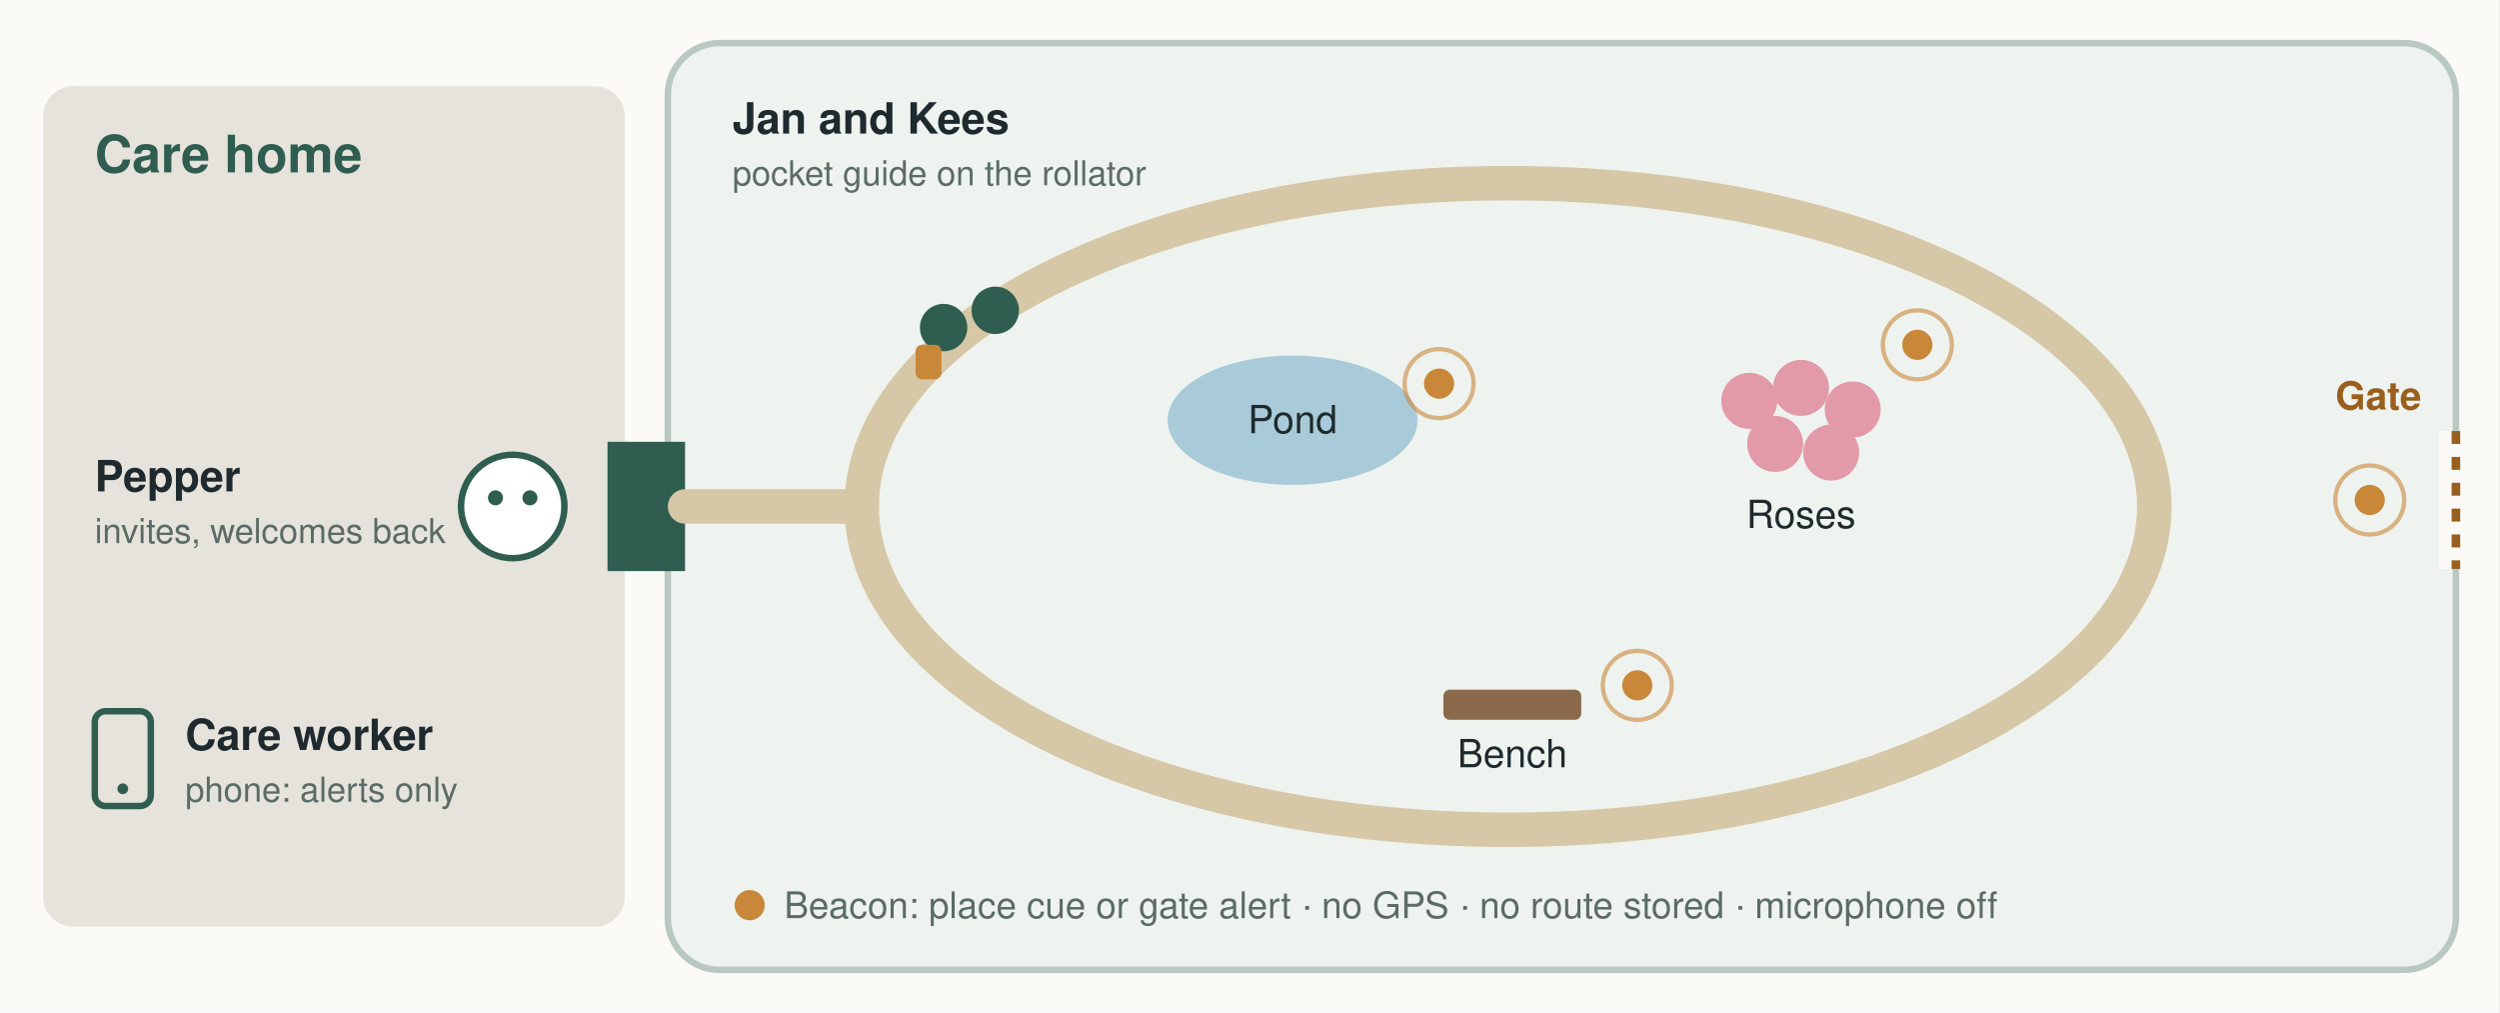
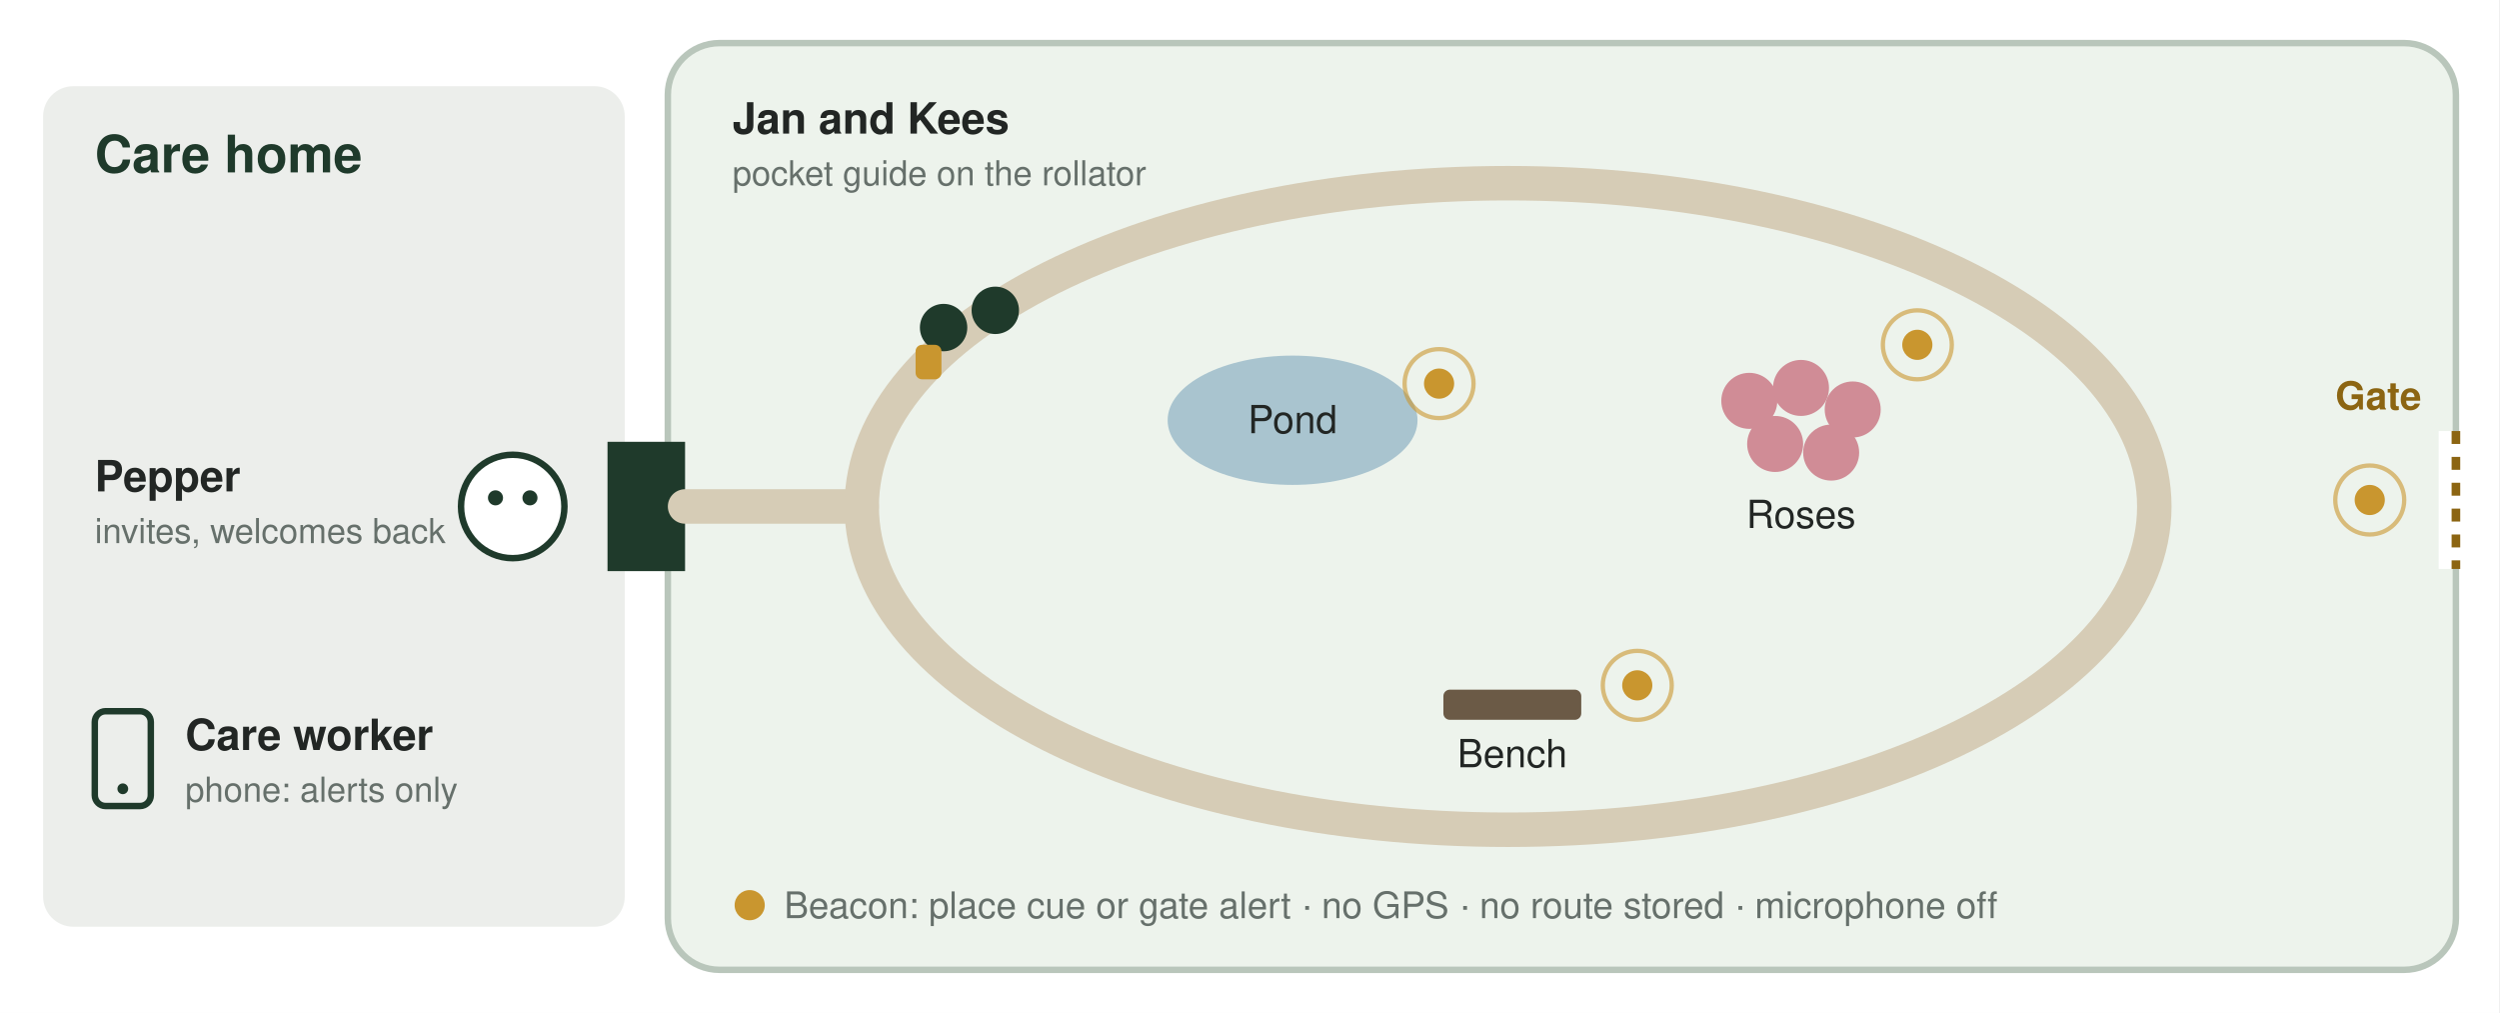
<svg xmlns="http://www.w3.org/2000/svg" viewBox="0 0 1160 470" font-family="Segoe UI, Helvetica, Arial, sans-serif">
-   <rect width="1160" height="470" fill="#fbfaf7" />
-   <rect x="20" y="40" width="270" height="390" rx="14" fill="#e6e3dc" />
-   <text x="44" y="80" font-size="24" font-weight="600" fill="#2f5d50">Care home</text>
-   <circle cx="238" cy="235" r="24" fill="#ffffff" stroke="#2f5d50" stroke-width="3" />
-   <circle cx="230" cy="231" r="3.5" fill="#2f5d50" />
-   <circle cx="246" cy="231" r="3.5" fill="#2f5d50" />
-   <text x="44" y="228" font-size="20" font-weight="600" fill="#1f2a2e">Pepper</text>
-   <text x="44" y="252" font-size="16" fill="#5b6b66">invites, welcomes back</text>
-   <rect x="44" y="330" width="26" height="44" rx="5" fill="none" stroke="#2f5d50" stroke-width="3" />
-   <circle cx="57" cy="366" r="2.5" fill="#2f5d50" />
-   <text x="86" y="348" font-size="20" font-weight="600" fill="#1f2a2e">Care worker</text>
-   <text x="86" y="372" font-size="16" fill="#5b6b66">phone: alerts only</text>
-   <rect x="310" y="20" width="830" height="430" rx="24" fill="#eef3ef" stroke="#b9c8c0" stroke-width="3" />
-   <rect x="282" y="205" width="36" height="60" fill="#2f5d50" />
-   <rect x="1132" y="200" width="16" height="64" fill="#fbfaf7" />
-   <line x1="1140" y1="200" x2="1140" y2="264" stroke="#9a5f1e" stroke-width="4" stroke-dasharray="6 6" />
-   <text x="1124" y="190" font-size="18" font-weight="600" fill="#9a5f1e" text-anchor="end">Gate</text>
-   <line x1="318" y1="235" x2="400" y2="235" stroke="#d6c7a6" stroke-width="16" stroke-linecap="round" />
-   <ellipse cx="700" cy="235" rx="300" ry="150" fill="none" stroke="#d6c7a6" stroke-width="16" />
-   <ellipse cx="600" cy="195" rx="58" ry="30" fill="#a9cbd9" />
-   <text x="600" y="201" font-size="18" fill="#1f2a2e" text-anchor="middle">Pond</text>
-   <g fill="#e39aa8">
+   <rect width="1160" height="470" fill="#ffffff" />
+   <rect x="20" y="40" width="270" height="390" rx="14" fill="#eceeeb" />
+   <text x="44" y="80" font-size="24" font-weight="600" fill="#1f3a2b">Care home</text>
+   <circle cx="238" cy="235" r="24" fill="#ffffff" stroke="#1f3a2b" stroke-width="3" />
+   <circle cx="230" cy="231" r="3.5" fill="#1f3a2b" />
+   <circle cx="246" cy="231" r="3.5" fill="#1f3a2b" />
+   <text x="44" y="228" font-size="20" font-weight="600" fill="#222624">Pepper</text>
+   <text x="44" y="252" font-size="16" fill="#66706b">invites, welcomes back</text>
+   <rect x="44" y="330" width="26" height="44" rx="5" fill="none" stroke="#1f3a2b" stroke-width="3" />
+   <circle cx="57" cy="366" r="2.5" fill="#1f3a2b" />
+   <text x="86" y="348" font-size="20" font-weight="600" fill="#222624">Care worker</text>
+   <text x="86" y="372" font-size="16" fill="#66706b">phone: alerts only</text>
+   <rect x="310" y="20" width="830" height="430" rx="24" fill="#edf3ec" stroke="#b9c6bb" stroke-width="3" />
+   <rect x="282" y="205" width="36" height="60" fill="#1f3a2b" />
+   <rect x="1132" y="200" width="16" height="64" fill="#ffffff" />
+   <line x1="1140" y1="200" x2="1140" y2="264" stroke="#8c6512" stroke-width="4" stroke-dasharray="6 6" />
+   <text x="1124" y="190" font-size="18" font-weight="600" fill="#8c6512" text-anchor="end">Gate</text>
+   <line x1="318" y1="235" x2="400" y2="235" stroke="#d6ccb6" stroke-width="16" stroke-linecap="round" />
+   <ellipse cx="700" cy="235" rx="300" ry="150" fill="none" stroke="#d6ccb6" stroke-width="16" />
+   <ellipse cx="600" cy="195" rx="58" ry="30" fill="#a9c4cf" />
+   <text x="600" y="201" font-size="18" fill="#222624" text-anchor="middle">Pond</text>
+   <g fill="#d08c96">
    <circle cx="812" cy="186" r="13" />
    <circle cx="836" cy="180" r="13" />
    <circle cx="860" cy="190" r="13" />
    <circle cx="824" cy="206" r="13" />
    <circle cx="850" cy="210" r="13" />
  </g>
-   <text x="836" y="245" font-size="18" fill="#1f2a2e" text-anchor="middle">Roses</text>
-   <rect x="670" y="320" width="64" height="14" rx="3" fill="#8a6a4a" />
-   <text x="702" y="356" font-size="18" fill="#1f2a2e" text-anchor="middle">Bench</text>
+   <text x="836" y="245" font-size="18" fill="#222624" text-anchor="middle">Roses</text>
+   <rect x="670" y="320" width="64" height="14" rx="3" fill="#6b5a46" />
+   <text x="702" y="356" font-size="18" fill="#222624" text-anchor="middle">Bench</text>
  <g>
-     <circle cx="668" cy="178" r="16" fill="none" stroke="#c9873a" stroke-width="2" opacity=".6" />
-     <circle cx="668" cy="178" r="7" fill="#c9873a" />
-     <circle cx="890" cy="160" r="16" fill="none" stroke="#c9873a" stroke-width="2" opacity=".6" />
-     <circle cx="890" cy="160" r="7" fill="#c9873a" />
-     <circle cx="760" cy="318" r="16" fill="none" stroke="#c9873a" stroke-width="2" opacity=".6" />
-     <circle cx="760" cy="318" r="7" fill="#c9873a" />
-     <circle cx="1100" cy="232" r="16" fill="none" stroke="#c9873a" stroke-width="2" opacity=".6" />
-     <circle cx="1100" cy="232" r="7" fill="#c9873a" />
+     <circle cx="668" cy="178" r="16" fill="none" stroke="#c9962f" stroke-width="2" opacity=".6" />
+     <circle cx="668" cy="178" r="7" fill="#c9962f" />
+     <circle cx="890" cy="160" r="16" fill="none" stroke="#c9962f" stroke-width="2" opacity=".6" />
+     <circle cx="890" cy="160" r="7" fill="#c9962f" />
+     <circle cx="760" cy="318" r="16" fill="none" stroke="#c9962f" stroke-width="2" opacity=".6" />
+     <circle cx="760" cy="318" r="7" fill="#c9962f" />
+     <circle cx="1100" cy="232" r="16" fill="none" stroke="#c9962f" stroke-width="2" opacity=".6" />
+     <circle cx="1100" cy="232" r="7" fill="#c9962f" />
  </g>
-   <circle cx="438" cy="152" r="11" fill="#2f5d50" />
-   <circle cx="462" cy="144" r="11" fill="#2f5d50" />
-   <rect x="425" y="160" width="12" height="16" rx="3" fill="#c9873a" />
-   <text x="340" y="62" font-size="20" font-weight="600" fill="#1f2a2e">Jan and Kees</text>
-   <text x="340" y="86" font-size="16" fill="#5b6b66">pocket guide on the rollator</text>
-   <circle cx="348" cy="420" r="7" fill="#c9873a" />
-   <text x="364" y="426" font-size="17" fill="#5b6b66">Beacon: place cue or gate alert · no GPS · no route stored · microphone off</text>
+   <circle cx="438" cy="152" r="11" fill="#1f3a2b" />
+   <circle cx="462" cy="144" r="11" fill="#1f3a2b" />
+   <rect x="425" y="160" width="12" height="16" rx="3" fill="#c9962f" />
+   <text x="340" y="62" font-size="20" font-weight="600" fill="#222624">Jan and Kees</text>
+   <text x="340" y="86" font-size="16" fill="#66706b">pocket guide on the rollator</text>
+   <circle cx="348" cy="420" r="7" fill="#c9962f" />
+   <text x="364" y="426" font-size="17" fill="#66706b">Beacon: place cue or gate alert · no GPS · no route stored · microphone off</text>
</svg>
